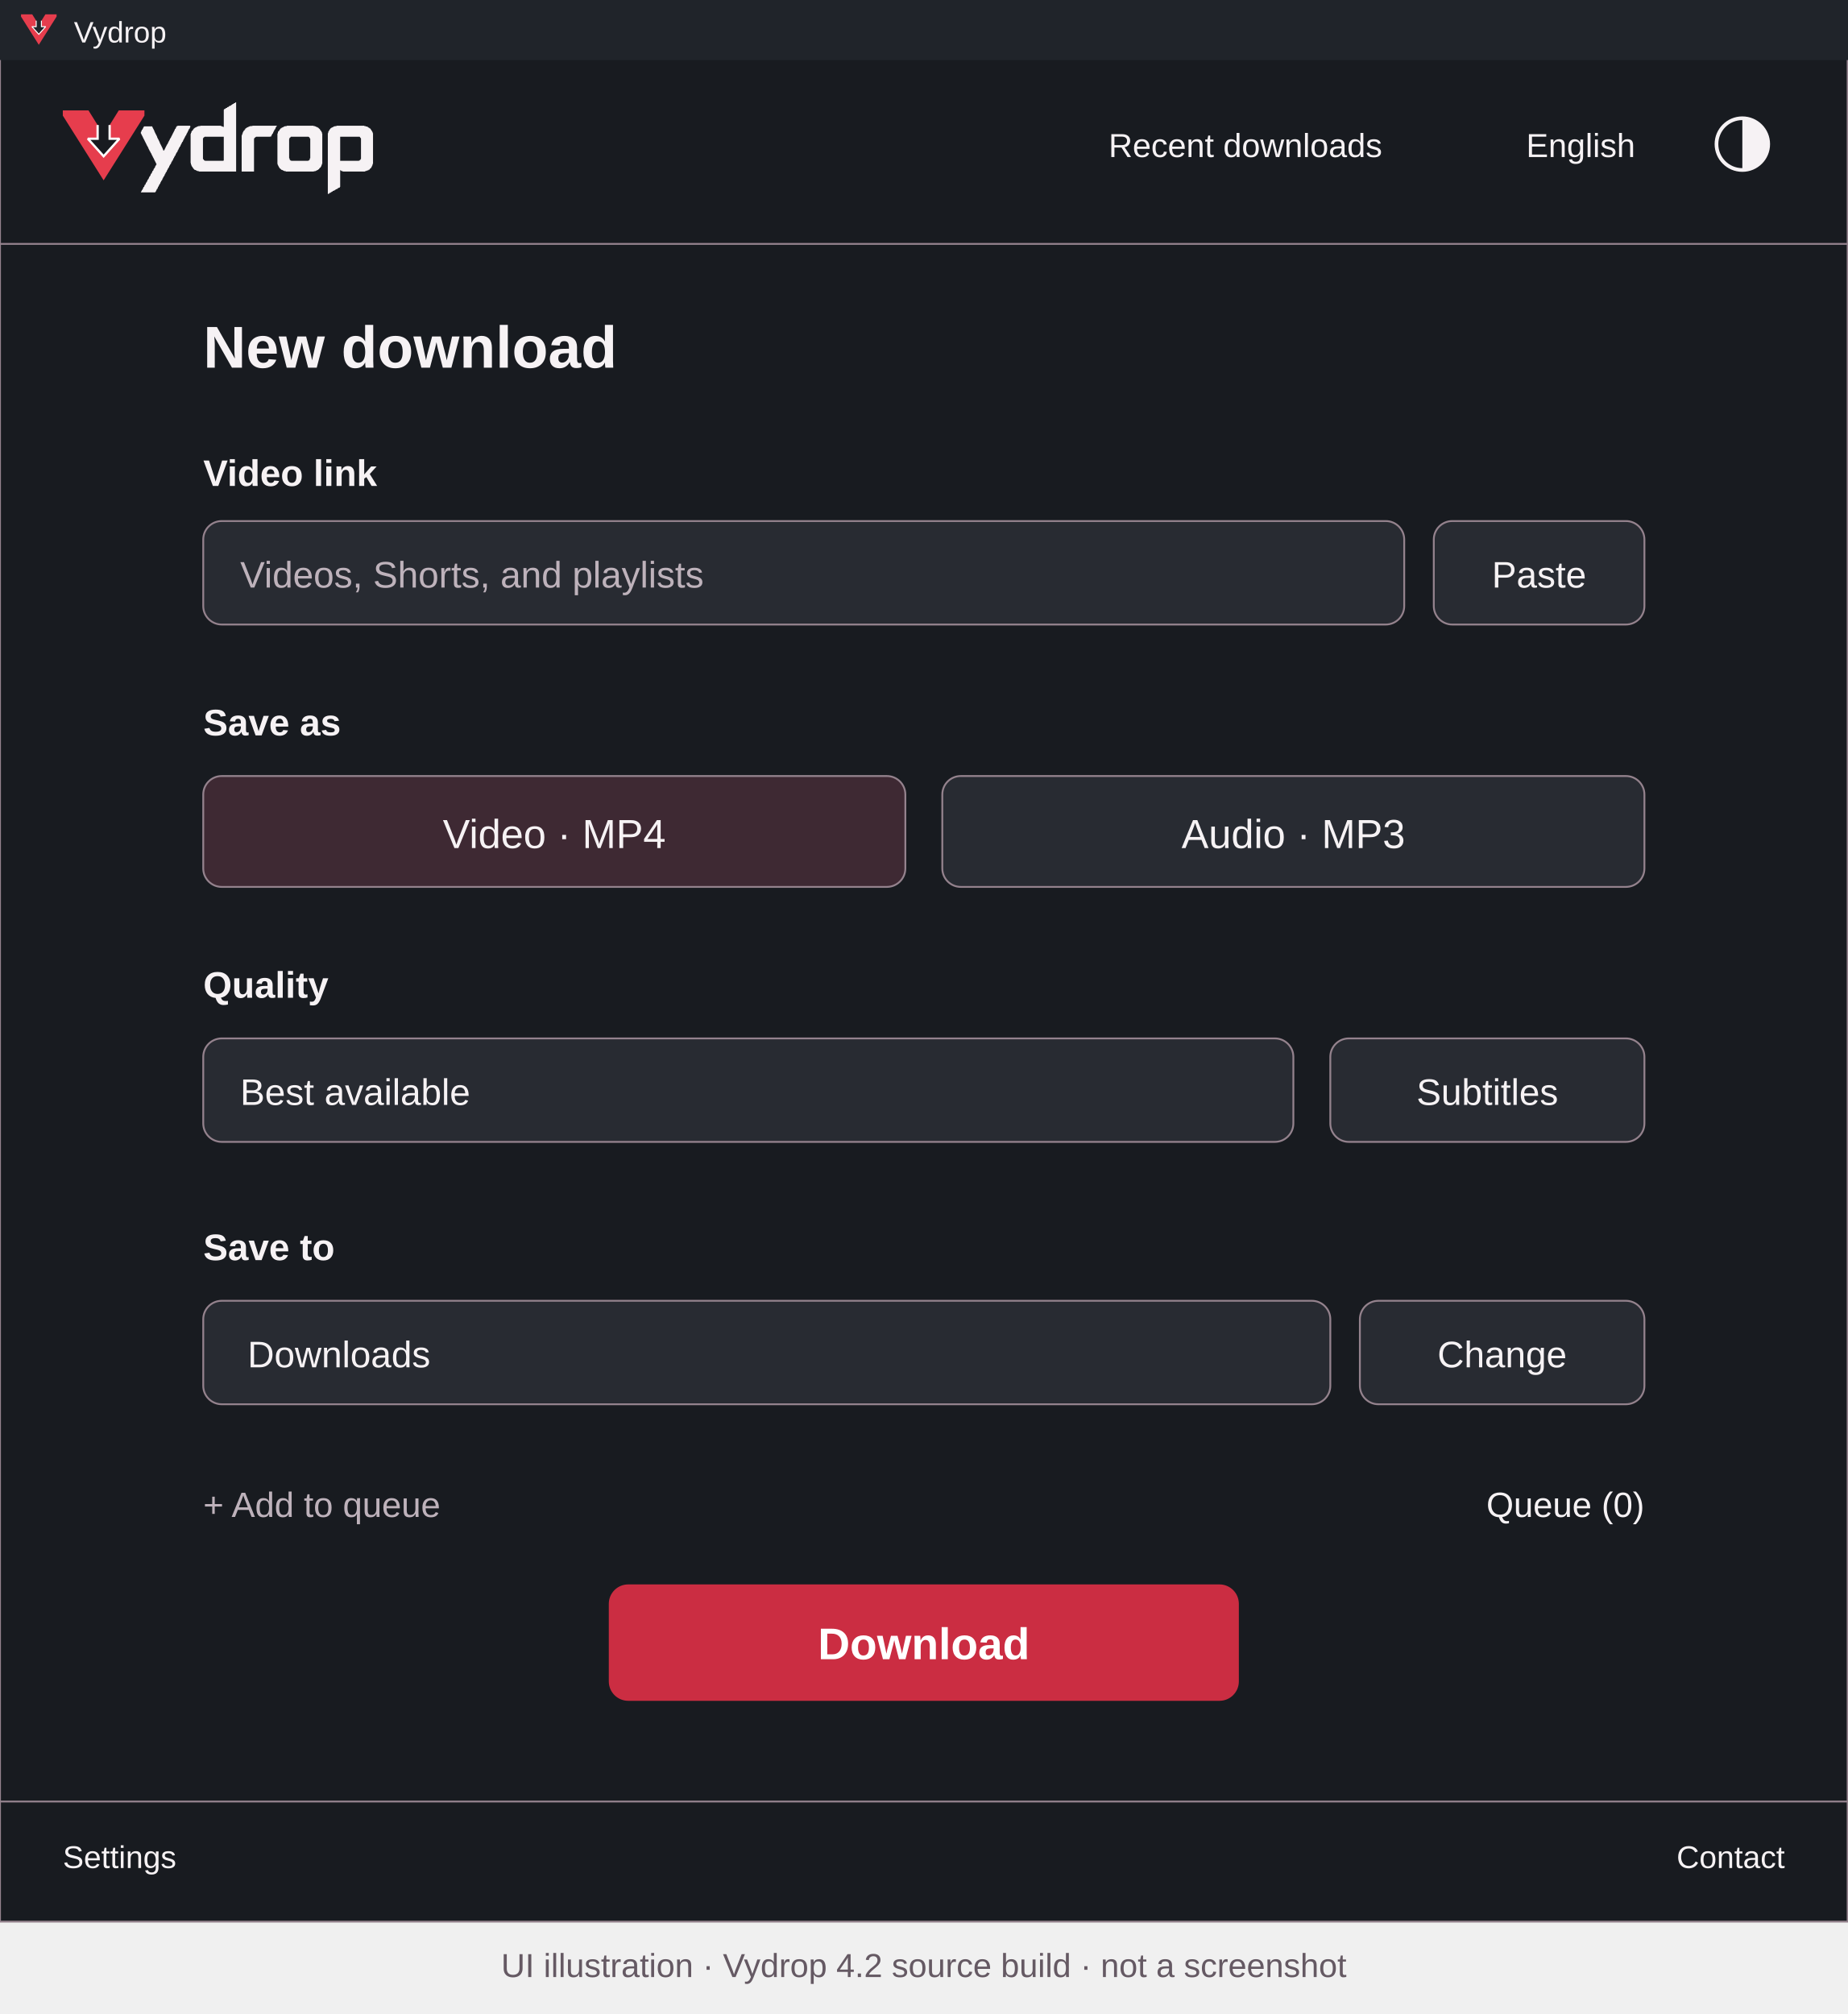
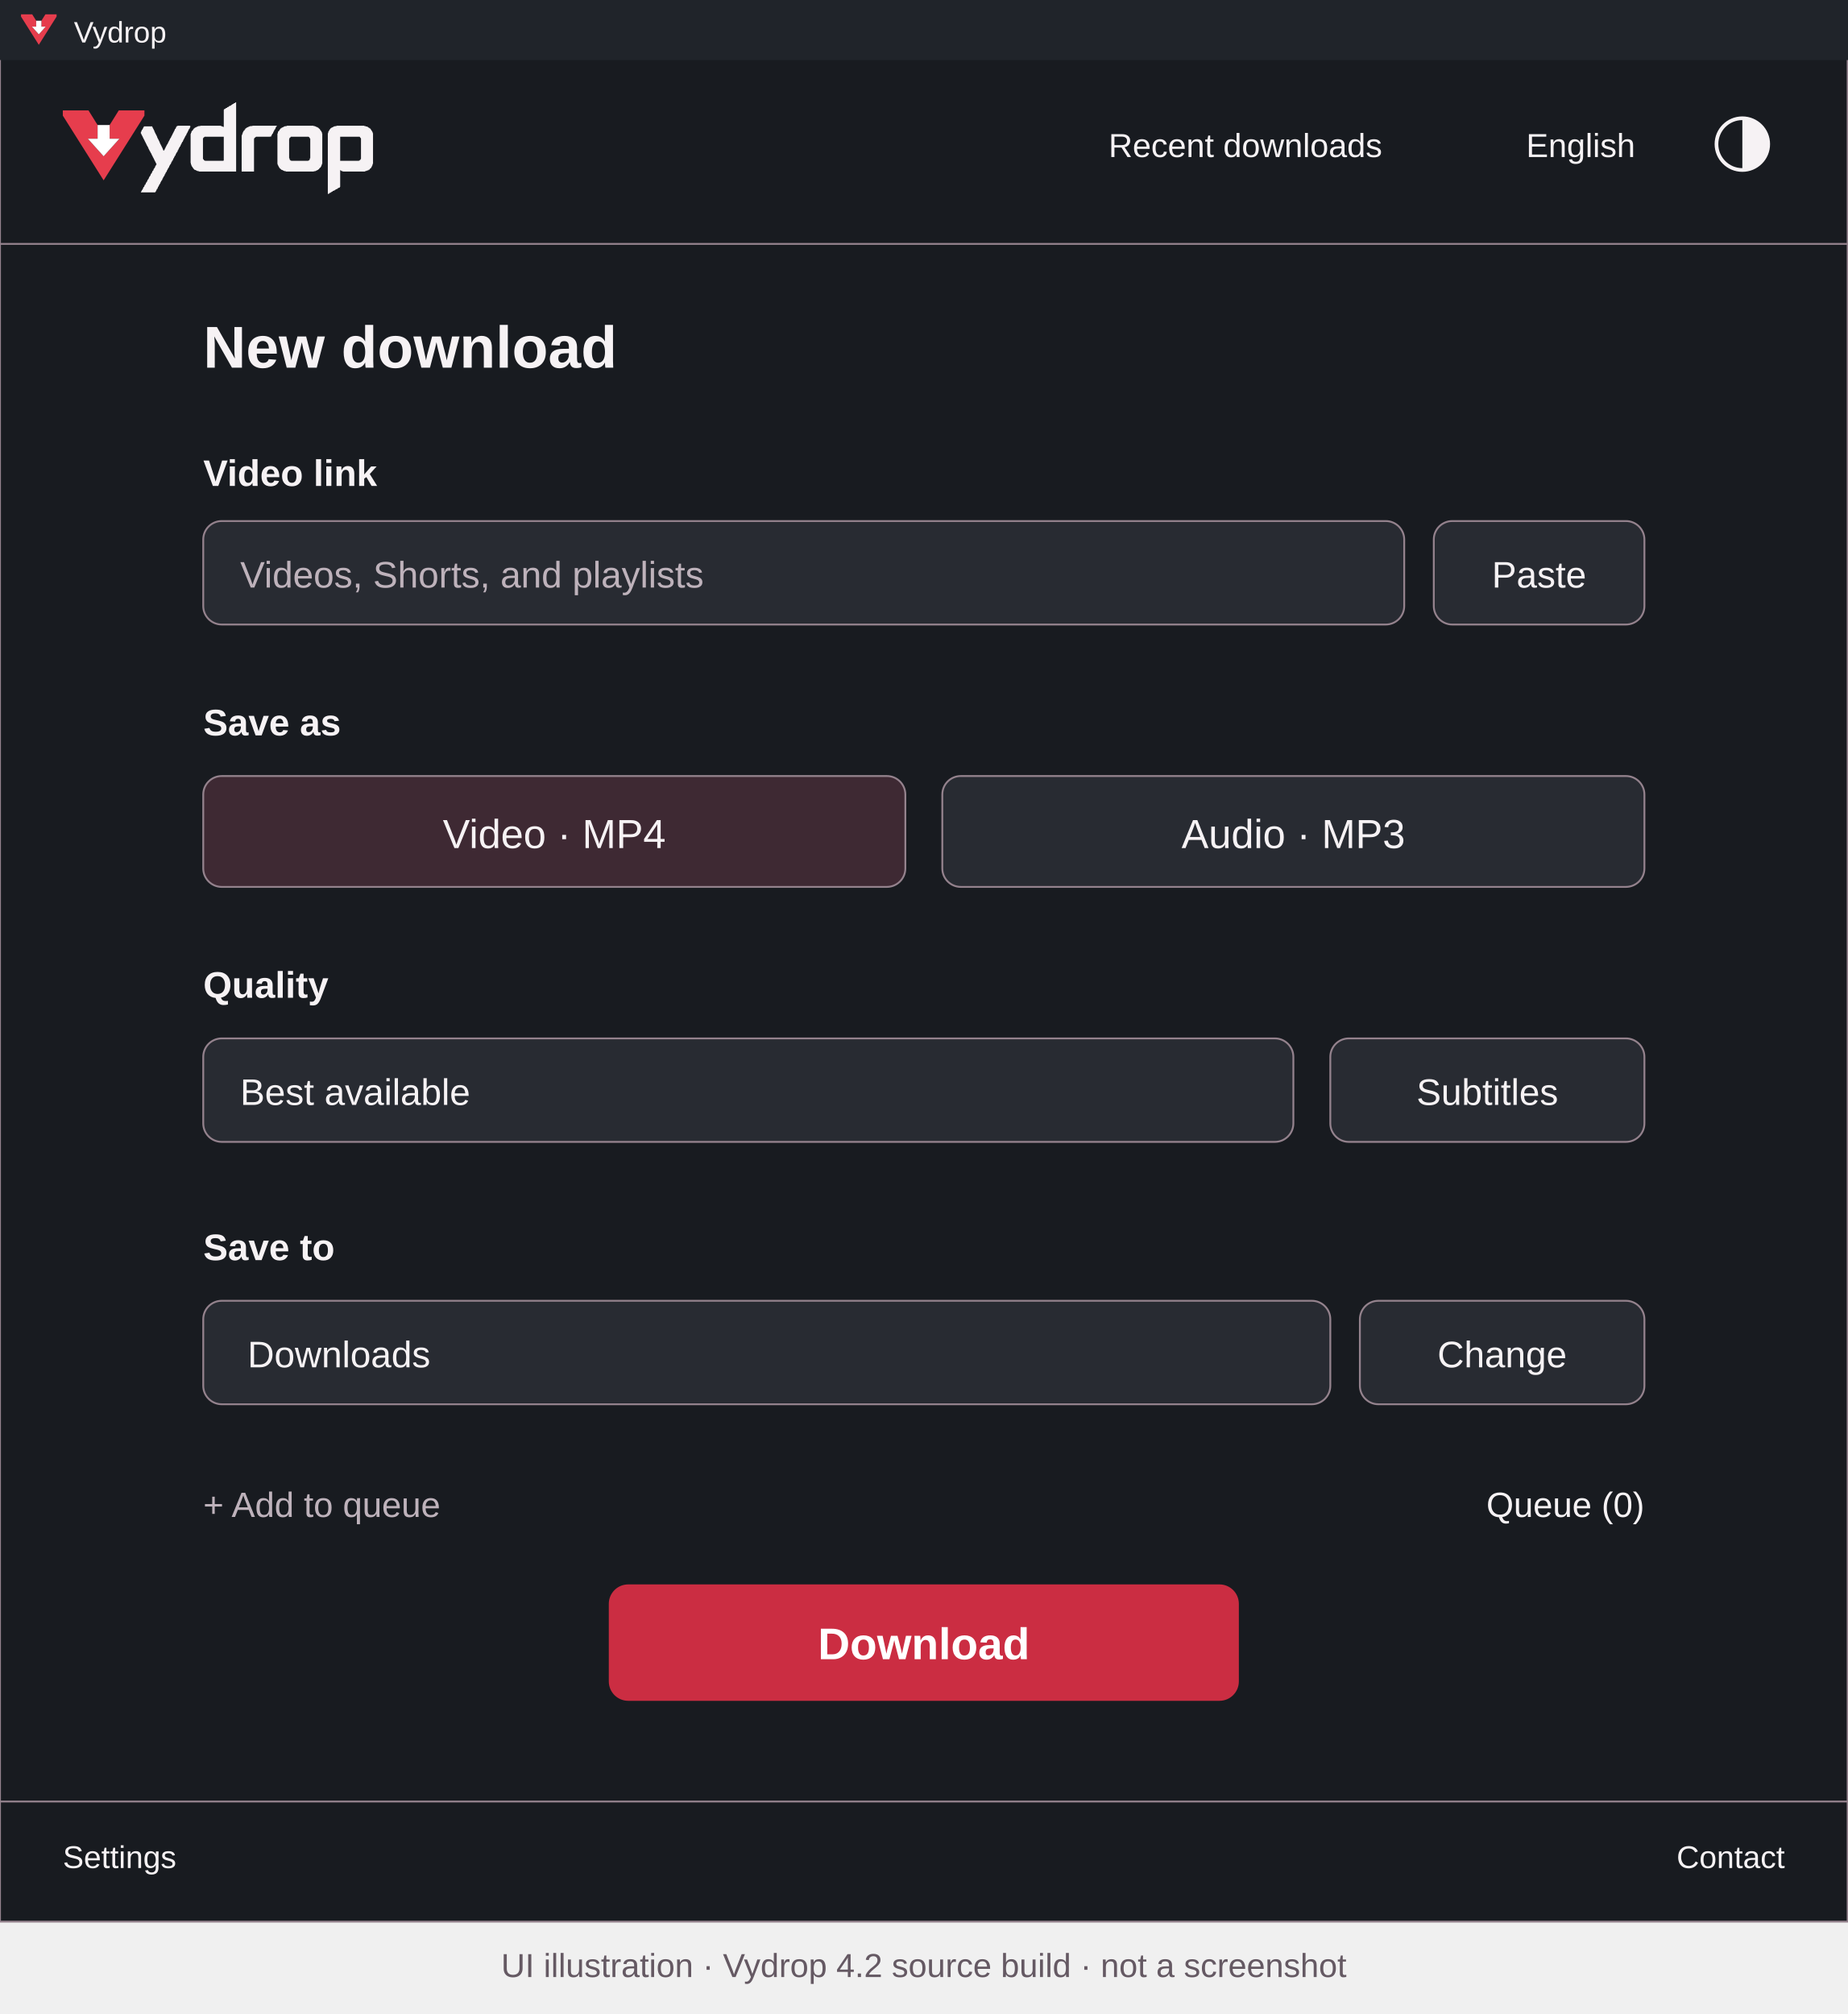
<svg xmlns="http://www.w3.org/2000/svg" width="1000" height="1090" viewBox="0 0 1000 1090" role="img" aria-labelledby="title desc">
  <g font-family="Segoe UI,Arial,sans-serif">
    <rect x="0" y="0" width="1000" height="1040" rx="0" fill="#181B20" stroke="#94828D" />
    <rect x="0" y="0" width="1000" height="32" rx="0" fill="#20242A" stroke="#20242A" />
    <svg x="10" y="5" width="22" height="22" viewBox="0 0 64 64">
      <path fill="#E63D4D" fill-rule="evenodd" d="M4,8.016L21.625,8.016 27.873,18.056 27.873,27.426 21.179,27.426 32,39.474 42.821,27.426 36.127,27.426 36.127,18.056 42.375,8.016 60,8.016 60,11.586 32,55.984 4,11.586Z" />
-       <path fill="none" stroke="#FFFFFF" stroke-width="1.562" stroke-linejoin="miter" stroke-miterlimit="2" d="M27.873,18.056L27.873,27.426 21.179,27.426 32,39.474 42.821,27.426 36.127,27.426 36.127,18.056" />
+       <path fill="#FFFFFF" d="M27.873,18.056L27.873,27.426 21.179,27.426 32,39.474 42.821,27.426 36.127,27.426 36.127,18.056Z" />
    </svg>
    <text x="40" y="23" font-size="16" fill="#F6F2F4" font-weight="400" text-anchor="start">Vydrop</text>
    <svg x="34" y="52" width="170" height="56" viewBox="0 0 128 42">
      <g transform="matrix(0.1325052 0 0 0.1325052 0 2.184265)">
        <path fill="#E63D4D" fill-rule="evenodd" d="M0,27L79,27 107,72 107,114 77,114 125.5,168 174,114 144,114 144,72 172,27 251,27 251,43 125.5,242 0,43Z" />
-         <path fill="none" stroke="#FFFFFF" stroke-width="7" stroke-linejoin="miter" stroke-miterlimit="2" d="M107,72L107,114 77,114 125.5,168 174,114 144,114 144,72" />
+         <path fill="#FFFFFF" d="M107,72L107,114 77,114 125.5,168 174,114 144,114 144,72Z" />
        <path fill="#F6F2F4" fill-rule="evenodd" d="M531,2L533,2 533,215 419,215 419,214 415,214 415,213 412,213 412,212 410,212 410,211 404,209 404,208 402,207 402,205 399,203 399,201 397,200 397,198 396,198 396,196 395,196 395,193 394,193 394,189 393,189 393,99 394,99 394,96 395,96 396,91 400,88 400,86 401,86 401,85 403,84 403,82 405,82 406,80 408,80 408,79 410,79 410,78 412,78 412,77 414,77 414,76 417,76 417,75 423,75 423,74 486,74 486,75 489,75 489,76 495,78 495,25 496,25 496,23 500,22 501,20 505,19 506,17 510,16 511,14 517,12 518,10 520,10 521,8 523,8 523,7 525,7 526,5 530,4Z M353,74L391,74 393,77 392,77 390,83 388,84 388,86 387,86 387,88 386,88 386,90 385,90 385,92 384,92 384,94 383,94 383,96 382,96 382,98 381,98 379,104 377,105 377,107 376,107 376,109 375,109 375,111 374,111 374,113 373,113 373,115 372,115 372,117 371,117 369,123 367,124 367,126 366,126 366,128 365,128 365,130 364,130 364,132 363,132 361,138 359,139 359,141 358,141 358,143 357,143 357,145 356,145 356,147 355,147 355,149 354,149 352,155 350,156 350,158 349,158 349,160 348,160 346,166 344,167 344,169 343,169 343,171 342,171 342,173 341,173 341,175 340,175 338,181 336,182 336,184 335,184 335,186 334,186 332,192 330,193 330,195 329,195 329,197 328,197 326,203 324,204 324,206 323,206 323,208 322,208 322,210 321,210 319,216 317,217 317,219 316,219 316,221 315,221 315,223 314,223 312,229 310,230 310,232 309,232 309,234 308,234 308,236 307,236 305,242 303,243 303,245 302,245 302,247 301,247 299,253 297,254 297,256 296,256 296,258 295,258 295,260 294,260 294,262 293,262 291,268 289,269 289,271 288,271 288,273 287,273 287,275 286,275 286,277 285,277 284,279 240,279 241,276 242,276 242,274 243,274 243,272 245,271 245,269 246,269 248,263 250,262 252,256 254,255 256,249 258,248 258,246 259,246 261,240 263,239 263,237 264,237 266,231 268,230 268,228 269,228 271,222 273,221 273,219 274,219 276,213 278,212 280,206 282,205 282,203 283,203 285,197 286,197 287,194 288,194 288,191 287,191 287,189 286,189 286,187 285,187 285,185 284,185 284,183 283,183 283,181 282,181 282,179 281,179 281,177 280,177 280,175 279,175 279,173 278,173 278,171 277,171 277,169 276,169 276,167 275,167 275,165 274,165 272,159 271,159 270,156 269,156 269,153 267,152 267,150 266,150 266,148 265,148 265,146 264,146 264,144 263,144 263,142 262,142 262,139 260,138 260,136 259,136 259,134 258,134 258,132 257,132 257,130 256,130 256,128 255,128 255,126 254,126 254,124 253,124 253,122 252,122 252,120 251,120 251,118 250,118 250,116 249,116 249,114 248,114 248,112 247,112 247,110 246,110 246,108 245,108 245,106 244,106 244,104 243,104 243,102 242,102 242,100 241,100 241,98 240,98 240,93 241,93 243,87 245,86 245,84 246,84 246,82 247,82 247,80 248,80 248,78 249,78 250,76 275,76 275,78 276,78 276,80 277,80 277,82 278,82 278,84 279,84 279,86 280,86 280,88 281,88 281,90 282,90 282,93 283,93 283,95 284,95 284,97 285,97 285,99 286,99 286,101 287,101 287,103 288,103 288,105 289,105 289,107 290,107 290,110 291,110 291,112 292,112 292,114 293,114 293,116 294,116 294,118 295,118 295,120 296,120 296,122 297,122 297,124 298,124 298,127 299,127 299,129 300,129 300,131 301,131 301,133 302,133 302,135 303,135 303,137 304,137 304,139 305,139 305,141 306,141 306,143 307,143 307,146 308,146 309,150 311,151 312,148 313,148 313,146 314,146 314,144 315,144 315,142 316,142 316,140 317,140 317,138 318,138 318,136 319,136 319,134 320,134 320,132 322,131 322,129 323,129 323,127 324,127 324,125 325,125 325,123 326,123 326,121 327,121 327,119 328,119 330,113 332,112 332,110 333,110 333,108 334,108 334,106 335,106 335,104 336,104 336,102 337,102 337,100 338,100 338,98 339,98 339,96 340,96 340,94 341,94 341,92 342,92 342,90 343,90 345,84 347,83 349,77 350,77 351,75 353,75Z M583,74L658,74 658,76 656,77 656,79 655,79 653,85 651,86 651,88 650,88 650,90 649,90 649,92 648,92 646,98 644,99 644,101 643,101 643,103 642,103 642,105 641,105 640,108 639,108 639,107 638,107 638,108 594,108 594,109 592,109 592,110 589,112 589,114 588,114 588,215 550,215 550,104 551,104 551,101 552,101 552,98 553,98 554,93 555,93 556,90 559,88 559,86 561,85 562,82 564,82 565,80 567,80 567,79 569,79 569,78 571,78 571,77 573,77 573,76 576,76 576,75 583,75Z M689,74L771,74 771,75 775,75 775,76 778,76 778,77 784,79 784,80 787,81 787,82 791,85 791,87 794,89 794,91 795,91 796,94 797,94 797,98 798,98 798,191 797,191 797,194 796,194 795,199 794,199 793,202 789,205 788,208 786,208 785,210 783,210 783,211 781,211 781,212 779,212 779,213 777,213 777,214 772,214 772,215 686,215 686,214 682,214 682,213 679,213 679,212 677,212 677,211 671,209 671,208 666,204 666,202 664,201 664,199 663,199 663,197 662,197 662,195 661,195 661,192 660,192 660,98 661,98 662,92 666,89 666,87 668,86 668,84 669,84 670,82 672,82 673,80 675,80 675,79 677,79 677,78 679,78 679,77 681,77 681,76 689,75Z M842,74L927,74 927,75 931,75 931,76 937,77 937,78 939,78 940,80 942,80 943,82 945,82 945,83 947,84 947,86 948,86 949,89 951,90 951,92 952,92 952,94 953,94 953,97 954,97 954,191 953,191 953,194 952,194 952,197 951,197 950,201 949,201 948,204 944,207 944,209 941,209 940,211 935,212 935,213 932,213 932,214 929,214 929,215 861,215 861,214 858,214 858,213 856,213 855,211 853,211 853,262 852,262 852,264 846,266 845,268 839,270 838,272 836,272 836,273 830,275 829,277 827,277 827,278 825,278 824,280 820,281 819,283 815,284 815,97 816,97 817,91 819,90 819,88 820,88 820,86 822,85 823,82 825,82 826,80 828,80 828,79 830,79 830,78 832,78 832,77 834,77 834,76 842,75Z M696,174L697,174 698,179 699,179 700,181 702,181 702,182 755,182 755,181 757,181 757,180 759,179 760,174 761,174 761,114 760,114 760,112 759,112 758,109 756,109 756,108 701,108 701,109 697,112 697,115 696,115Z M431,176L432,176 432,178 433,178 435,181 437,181 437,182 494,182 494,181 495,181 495,108 436,108 436,109 434,109 434,110 432,111 432,113 431,113Z M916,176L917,176 917,113 916,113 916,111 915,111 913,108 853,108 853,182 911,182 911,181 913,181 913,180 916,178Z" />
      </g>
    </svg>
    <text x="600" y="85" font-size="18" fill="#F6F2F4" font-weight="400" text-anchor="start">Recent downloads</text>
    <text x="826" y="85" font-size="18" fill="#F6F2F4" font-weight="400" text-anchor="start">English</text>
    <circle cx="943" cy="78" r="14" stroke="#F6F2F4" fill="none" stroke-width="2" />
    <path d="M943 64A14 14 0 0 1 943 92Z" fill="#F6F2F4" />
    <path d="M0 132H1000" stroke="#94828D" />
    <text x="110" y="199" font-size="32" fill="#F6F2F4" font-weight="600" text-anchor="start">New download</text>
    <text x="110" y="263" font-size="20" fill="#F6F2F4" font-weight="600" text-anchor="start">Video link</text>
    <rect x="110" y="282" width="650" height="56" rx="10" fill="#282B32" stroke="#94828D" />
    <text x="130" y="318" font-size="20" fill="#BEB2BB" font-weight="400" text-anchor="start">Videos, Shorts, and playlists</text>
    <rect x="776" y="282" width="114" height="56" rx="10" fill="#282B32" stroke="#94828D" />
    <text x="833" y="318" font-size="20" fill="#F6F2F4" font-weight="500" text-anchor="middle">Paste</text>
    <text x="110" y="398" font-size="20" fill="#F6F2F4" font-weight="600" text-anchor="start">Save as</text>
    <rect x="110" y="420" width="380" height="60" rx="10" fill="#3E2933" stroke="#94828D" />
    <text x="300" y="459" font-size="22" fill="#F6F2F4" font-weight="500" text-anchor="middle">Video · MP4</text>
    <rect x="510" y="420" width="380" height="60" rx="10" fill="#282B32" stroke="#94828D" />
    <text x="700" y="459" font-size="22" fill="#F6F2F4" font-weight="500" text-anchor="middle">Audio · MP3</text>
    <text x="110" y="540" font-size="20" fill="#F6F2F4" font-weight="600" text-anchor="start">Quality</text>
    <rect x="110" y="562" width="590" height="56" rx="10" fill="#282B32" stroke="#94828D" />
    <text x="130" y="598" font-size="20" fill="#F6F2F4" font-weight="400" text-anchor="start">Best available</text>
    <rect x="720" y="562" width="170" height="56" rx="10" fill="#282B32" stroke="#94828D" />
    <text x="805" y="598" font-size="20" fill="#F6F2F4" font-weight="500" text-anchor="middle">Subtitles</text>
    <text x="110" y="682" font-size="20" fill="#F6F2F4" font-weight="600" text-anchor="start">Save to</text>
    <rect x="110" y="704" width="610" height="56" rx="10" fill="#282B32" stroke="#94828D" />
    <text x="134" y="740" font-size="20" fill="#F6F2F4" font-weight="400" text-anchor="start">Downloads</text>
    <rect x="736" y="704" width="154" height="56" rx="10" fill="#282B32" stroke="#94828D" />
    <text x="813" y="740" font-size="20" fill="#F6F2F4" font-weight="500" text-anchor="middle">Change</text>
    <text x="110" y="821" font-size="19" fill="#BEB2BB" font-weight="400" text-anchor="start">+ Add to queue</text>
    <text x="890" y="821" font-size="19" fill="#F6F2F4" font-weight="400" text-anchor="end">Queue (0)</text>
    <rect x="330" y="858" width="340" height="62" rx="10" fill="#CB2D42" stroke="#CB2D42" />
    <text x="500" y="898" font-size="24" fill="#FFFFFF" font-weight="600" text-anchor="middle">Download</text>
    <path d="M0 975H1000" stroke="#94828D" />
    <text x="34" y="1011" font-size="17" fill="#F6F2F4" font-weight="400" text-anchor="start">Settings</text>
    <text x="966" y="1011" font-size="17" fill="#F6F2F4" font-weight="400" text-anchor="end">Contact</text>
    <text x="500" y="1070" font-size="18" fill="#655963" font-weight="400" text-anchor="middle">UI illustration · Vydrop 4.2 source build · not a screenshot</text>
  </g>
</svg>
